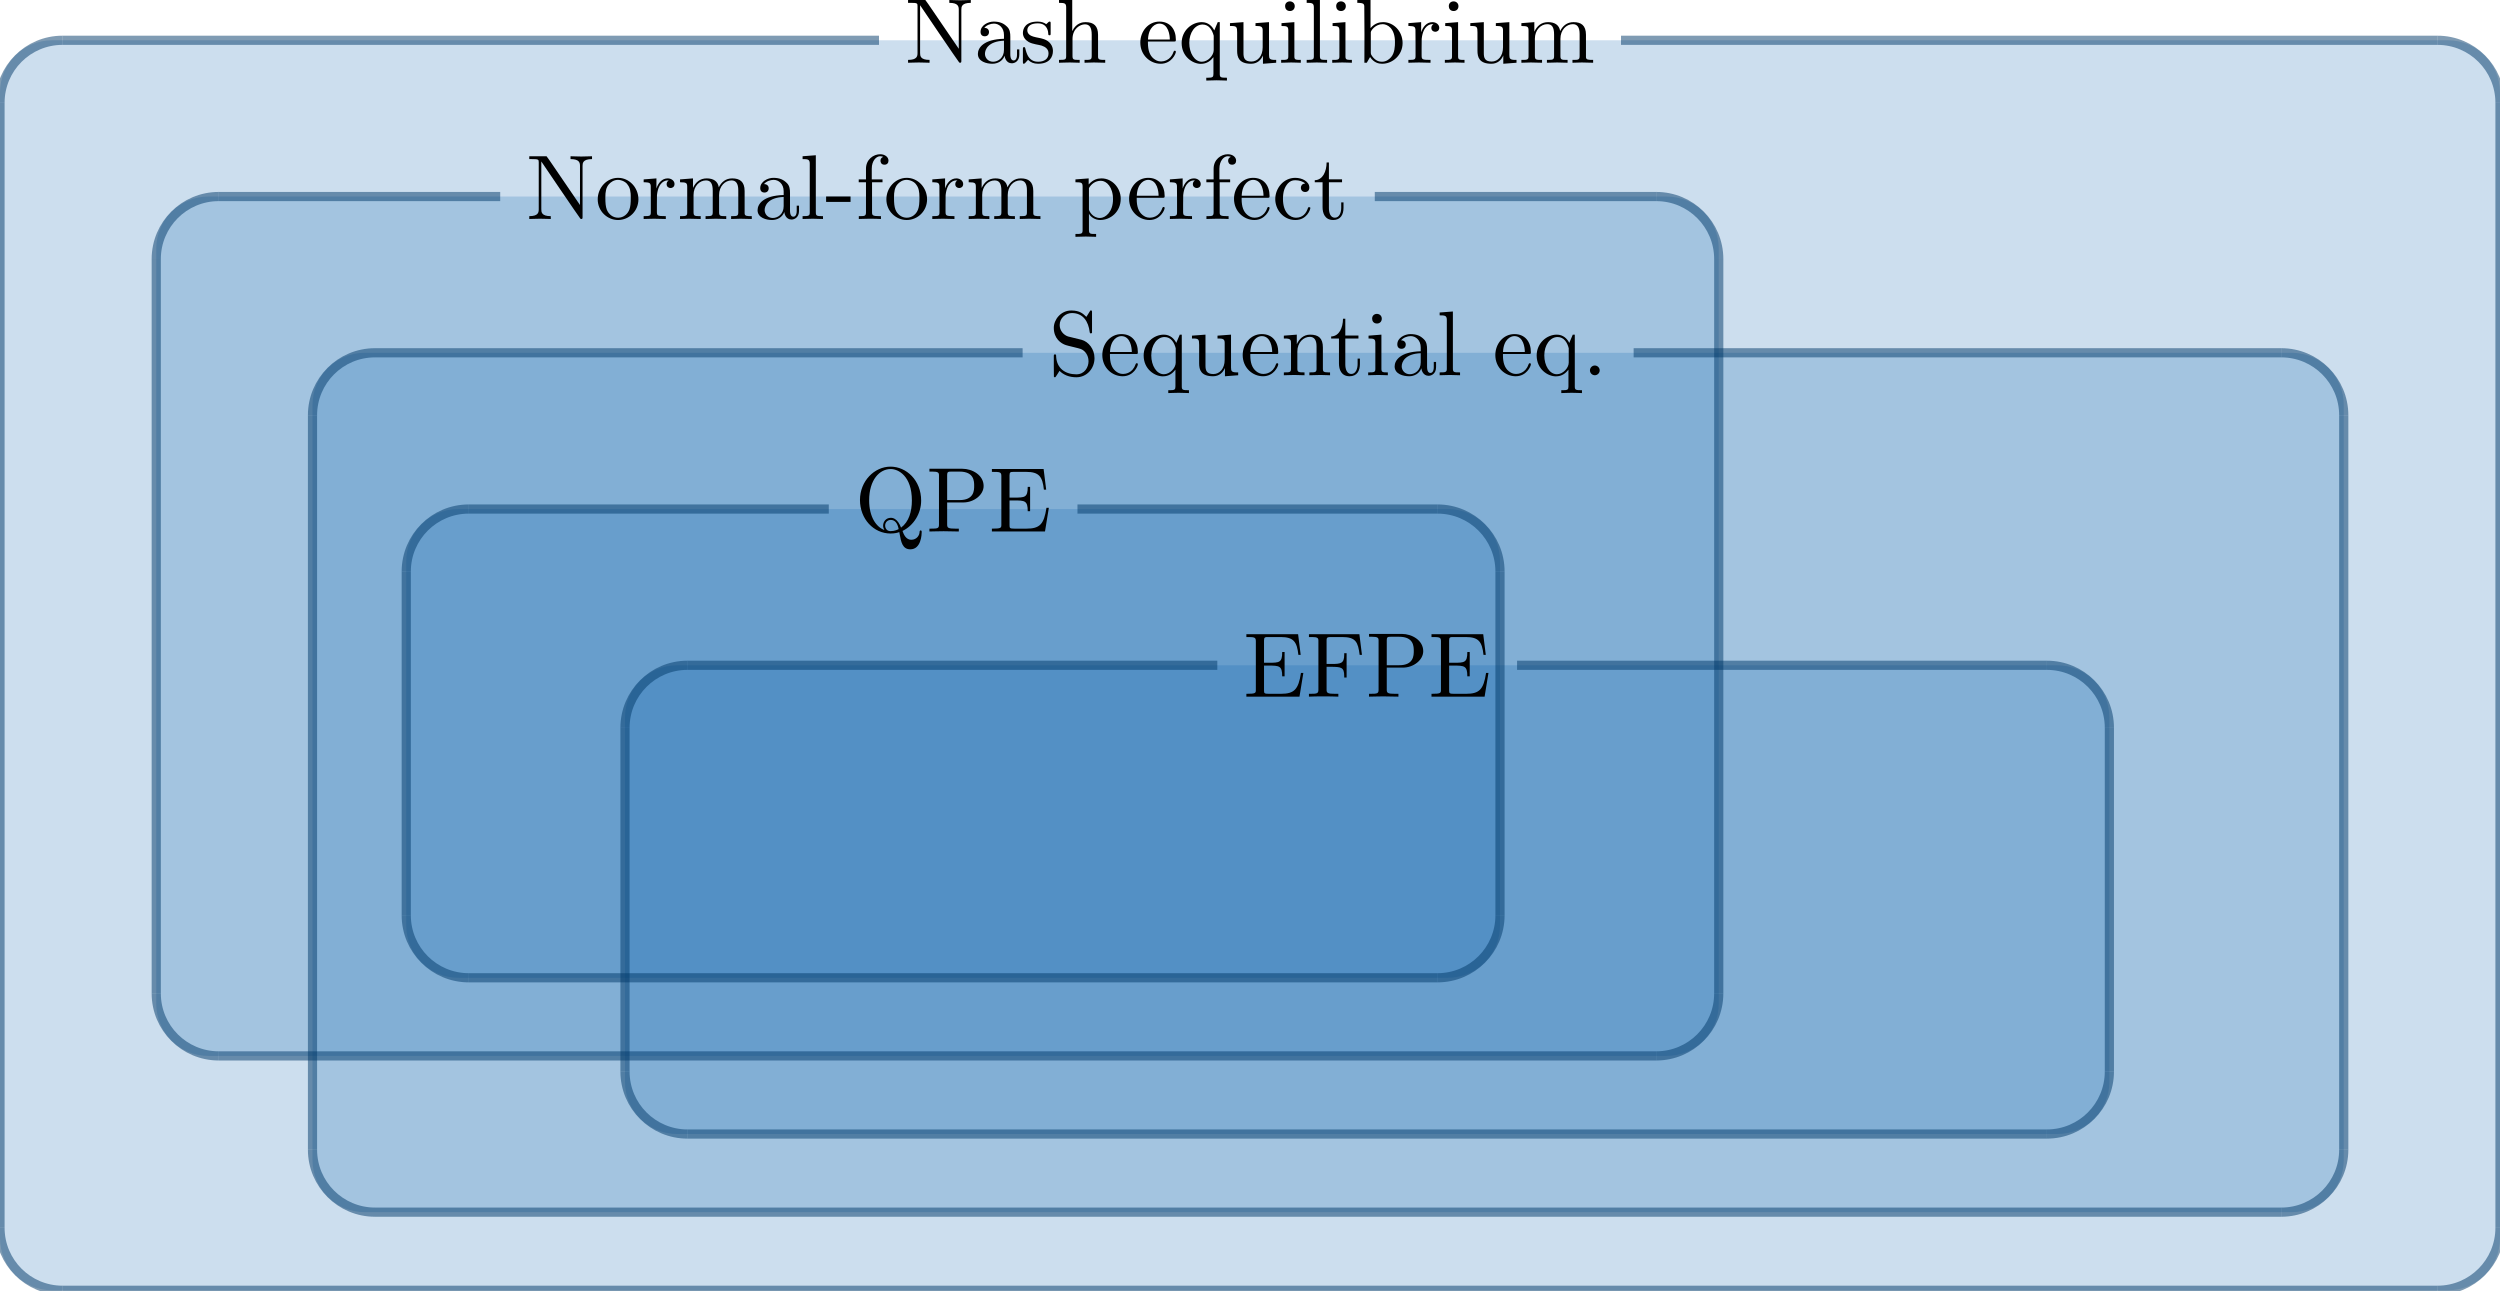
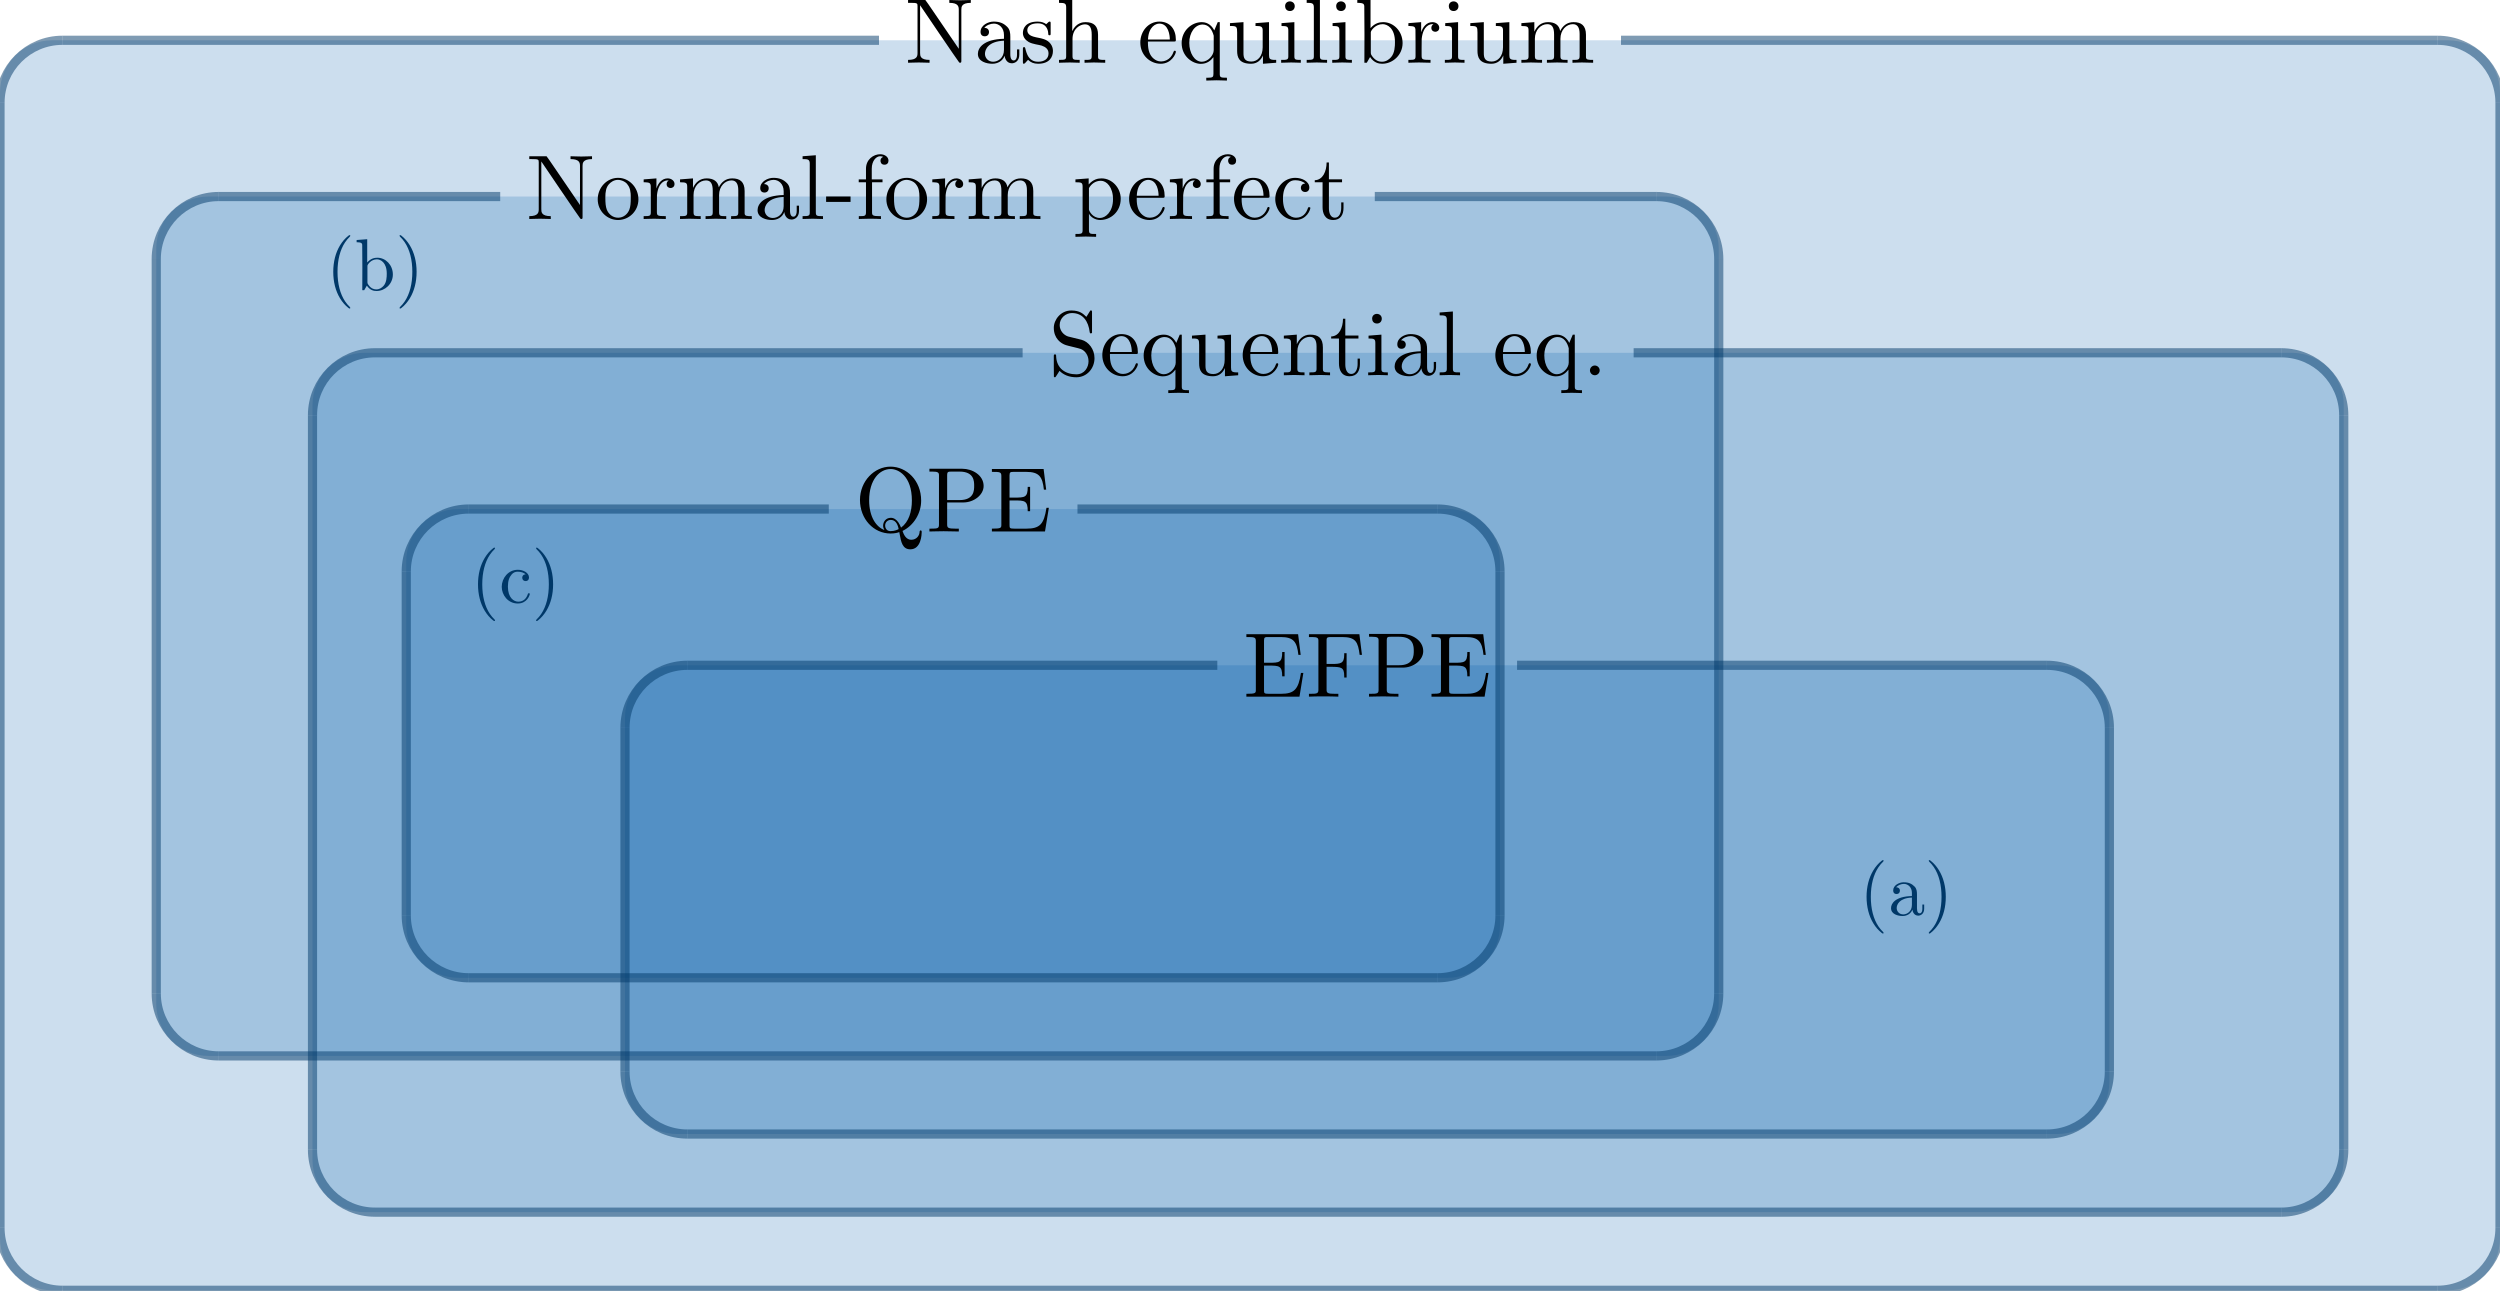
<svg xmlns="http://www.w3.org/2000/svg" xmlns:xlink="http://www.w3.org/1999/xlink" viewBox="0 0 272.126 140.448" width="272.126pt" height="140.448pt">
  <g>
    <path fill="#005dae33" fill-rule="nonzero" transform="translate(0 4.385)" d="M 0 0m 5.669 0c -3.128 0 -5.669 2.541 -5.669 5.669v 124.724c 0 3.128 2.541 5.669 5.669 5.669h 260.787c 3.128 0 5.669 -2.541 5.669 -5.669v -124.724c 0 -3.128 -2.541 -5.669 -5.669 -5.669h -260.787Z " />
    <path fill="#005dae33" fill-rule="nonzero" transform="translate(17.00787 21.39287)" d="M 0 0m 5.669 0c -3.128 0 -5.669 2.541 -5.669 5.669v 82.205c 0 3.128 2.541 5.669 5.669 5.669h 158.74c 3.128 0 5.669 -2.541 5.669 -5.669v -82.205c 0 -3.128 -2.541 -5.669 -5.669 -5.669h -158.74Z " />
    <path fill="#005dae33" fill-rule="nonzero" transform="translate(34.01575 38.40075)" d="M 0 0m 5.669 0c -3.128 0 -5.669 2.541 -5.669 5.669v 82.205c 0 3.128 2.541 5.669 5.669 5.669h 209.764c 3.128 0 5.669 -2.541 5.669 -5.669v -82.205c 0 -3.128 -2.541 -5.669 -5.669 -5.669h -209.764Z " />
    <path fill="#005dae33" fill-rule="nonzero" transform="translate(44.22047 55.40862)" d="M 0 0m 5.669 0c -3.128 0 -5.669 2.541 -5.669 5.669v 39.685c 0 3.128 2.541 5.669 5.669 5.669h 107.717c 3.128 0 5.669 -2.541 5.669 -5.669v -39.685c 0 -3.128 -2.541 -5.669 -5.669 -5.669h -107.717Z " />
    <path fill="#005dae33" fill-rule="nonzero" transform="translate(68.0315 72.4165)" d="M 0 0m 5.669 0c -3.128 0 -5.669 2.541 -5.669 5.669v 39.685c 0 3.128 2.541 5.669 5.669 5.669h 150.236c 3.128 0 5.669 -2.541 5.669 -5.669v -39.685c 0 -3.128 -2.541 -5.669 -5.669 -5.669h -150.236Z " />
    <path fill="none" transform="translate(95.67835)" d="M 0 0h 80.769v 8.77h -80.769v -8.77Z " />
    <g transform="translate(95.67835 -1.3e-8)">
      <g transform="matrix(1 0 0 -1 2.834646 6.83)">
        <use xlink:href="#gB759A3297F155E3910C2E209E5A83F16" x="0" y="0" fill="#000000" fill-rule="nonzero" />
        <use xlink:href="#gCD1D8EB585F23824A298C32E8985F564" x="7.5" y="0" fill="#000000" fill-rule="nonzero" />
        <use xlink:href="#gFE2D604C749BB2BCF6BD09661BCF142C" x="12.5" y="0" fill="#000000" fill-rule="nonzero" />
        <use xlink:href="#g19AFAD8CE60E1739F3017D993188746E" x="16.44" y="0" fill="#000000" fill-rule="nonzero" />
        <use xlink:href="#g65A62FAF93451AEFB60DAF62BD6FADC5" x="25.33" y="0" fill="#000000" fill-rule="nonzero" />
        <use xlink:href="#g637F2E5E927D273A60D514E6A37E2FD2" x="29.77" y="0" fill="#000000" fill-rule="nonzero" />
        <use xlink:href="#g3305394F4ADD41C034A0819122F8E384" x="35.05" y="0" fill="#000000" fill-rule="nonzero" />
        <use xlink:href="#gB45BB9B2FFC7E4DC409C6E5E30387F0C" x="40.61" y="0" fill="#000000" fill-rule="nonzero" />
        <use xlink:href="#g5590DA10716A54295687CA0CD45E6044" x="43.39" y="0" fill="#000000" fill-rule="nonzero" />
        <use xlink:href="#gB45BB9B2FFC7E4DC409C6E5E30387F0C" x="46.17" y="0" fill="#000000" fill-rule="nonzero" />
        <use xlink:href="#g5ED6318176E7953A74851F903B3DE038" x="48.95" y="0" fill="#000000" fill-rule="nonzero" />
        <use xlink:href="#gB8F02D21DB86A689F3C89F1257DB100E" x="54.51" y="0" fill="#000000" fill-rule="nonzero" />
        <use xlink:href="#gB45BB9B2FFC7E4DC409C6E5E30387F0C" x="58.43" y="0" fill="#000000" fill-rule="nonzero" />
        <use xlink:href="#g3305394F4ADD41C034A0819122F8E384" x="61.21" y="0" fill="#000000" fill-rule="nonzero" />
        <use xlink:href="#g3367462F37FABB321F5A4A56FF06672F" x="66.77" y="0" fill="#000000" fill-rule="nonzero" />
      </g>
    </g>
    <path fill="none" transform="translate(54.4476 17.00787)" d="M 0 0h 95.199v 8.77h -95.199v -8.77Z " />
    <g transform="translate(54.4476 17.00787)">
      <g transform="matrix(1 0 0 -1 2.834646 6.83)">
        <use xlink:href="#gB759A3297F155E3910C2E209E5A83F16" x="0" y="0" fill="#000000" fill-rule="nonzero" />
        <use xlink:href="#g9C8FE2AEC0759232A4FD45CFA94E3D79" x="7.5" y="0" fill="#000000" fill-rule="nonzero" />
        <use xlink:href="#gB8F02D21DB86A689F3C89F1257DB100E" x="12.5" y="0" fill="#000000" fill-rule="nonzero" />
        <use xlink:href="#g3367462F37FABB321F5A4A56FF06672F" x="16.42" y="0" fill="#000000" fill-rule="nonzero" />
        <use xlink:href="#gCD1D8EB585F23824A298C32E8985F564" x="24.75" y="0" fill="#000000" fill-rule="nonzero" />
        <use xlink:href="#g5590DA10716A54295687CA0CD45E6044" x="29.75" y="0" fill="#000000" fill-rule="nonzero" />
        <use xlink:href="#gC0AC5FEEFFB2377118D2F2F2BBF22C20" x="32.53" y="0" fill="#000000" fill-rule="nonzero" />
        <use xlink:href="#gA2E8F905CD58998013D1519842257765" x="35.86" y="0" fill="#000000" fill-rule="nonzero" />
        <use xlink:href="#g9C8FE2AEC0759232A4FD45CFA94E3D79" x="38.92" y="0" fill="#000000" fill-rule="nonzero" />
        <use xlink:href="#gB8F02D21DB86A689F3C89F1257DB100E" x="43.92" y="0" fill="#000000" fill-rule="nonzero" />
        <use xlink:href="#g3367462F37FABB321F5A4A56FF06672F" x="47.84" y="0" fill="#000000" fill-rule="nonzero" />
        <use xlink:href="#gF9116B90C1E2F7EA0CD12410090C4DFB" x="59.5" y="0" fill="#000000" fill-rule="nonzero" />
        <use xlink:href="#g65A62FAF93451AEFB60DAF62BD6FADC5" x="65.34" y="0" fill="#000000" fill-rule="nonzero" />
        <use xlink:href="#gB8F02D21DB86A689F3C89F1257DB100E" x="69.78" y="0" fill="#000000" fill-rule="nonzero" />
        <use xlink:href="#gA2E8F905CD58998013D1519842257765" x="73.7" y="0" fill="#000000" fill-rule="nonzero" />
        <use xlink:href="#g65A62FAF93451AEFB60DAF62BD6FADC5" x="76.76" y="0" fill="#000000" fill-rule="nonzero" />
        <use xlink:href="#gFC89F0689C5C16BBDD67B304895041E0" x="81.2" y="0" fill="#000000" fill-rule="nonzero" />
        <use xlink:href="#g63AD3F6A5321100542533E9DAD2E9605" x="85.64" y="0" fill="#000000" fill-rule="nonzero" />
      </g>
    </g>
    <path fill="none" transform="translate(111.3123 34.01575)" d="M 0 0h 66.509v 8.77h -66.509v -8.77Z " />
    <g transform="translate(111.3123 34.01575)">
      <g transform="matrix(1 0 0 -1 2.834646 6.83)">
        <use xlink:href="#g841D6C351FAE907EEA9D5DFBEEAB8EA8" x="0" y="0" fill="#000000" fill-rule="nonzero" />
        <use xlink:href="#g65A62FAF93451AEFB60DAF62BD6FADC5" x="5.56" y="0" fill="#000000" fill-rule="nonzero" />
        <use xlink:href="#g637F2E5E927D273A60D514E6A37E2FD2" x="10" y="0" fill="#000000" fill-rule="nonzero" />
        <use xlink:href="#g3305394F4ADD41C034A0819122F8E384" x="15.28" y="0" fill="#000000" fill-rule="nonzero" />
        <use xlink:href="#g65A62FAF93451AEFB60DAF62BD6FADC5" x="20.84" y="0" fill="#000000" fill-rule="nonzero" />
        <use xlink:href="#g868B8E022680D839993276B6F755B949" x="25.28" y="0" fill="#000000" fill-rule="nonzero" />
        <use xlink:href="#g63AD3F6A5321100542533E9DAD2E9605" x="30.56" y="0" fill="#000000" fill-rule="nonzero" />
        <use xlink:href="#gB45BB9B2FFC7E4DC409C6E5E30387F0C" x="34.45" y="0" fill="#000000" fill-rule="nonzero" />
        <use xlink:href="#gCD1D8EB585F23824A298C32E8985F564" x="37.23" y="0" fill="#000000" fill-rule="nonzero" />
        <use xlink:href="#g5590DA10716A54295687CA0CD45E6044" x="42.23" y="0" fill="#000000" fill-rule="nonzero" />
        <use xlink:href="#g65A62FAF93451AEFB60DAF62BD6FADC5" x="48.34" y="0" fill="#000000" fill-rule="nonzero" />
        <use xlink:href="#g637F2E5E927D273A60D514E6A37E2FD2" x="52.78" y="0" fill="#000000" fill-rule="nonzero" />
        <use xlink:href="#g3F0A3B9607DB0E768A663050C1031FF3" x="58.06" y="0" fill="#000000" fill-rule="nonzero" />
      </g>
    </g>
    <path fill="none" transform="translate(90.21339 51.02362)" d="M 0 0h 27.069v 8.77h -27.069v -8.77Z " />
    <g transform="translate(90.21339 51.02362)">
      <g transform="matrix(1 0 0 -1 2.834646 6.83)">
        <use xlink:href="#gD158D381164B7A0146B76C2116440B0" x="0" y="0" fill="#000000" fill-rule="nonzero" />
        <use xlink:href="#gBC7242B692EEE4352D8C93B0A1B0430A" x="7.78" y="0" fill="#000000" fill-rule="nonzero" />
        <use xlink:href="#g42619B2ED8E0D06CA6C5C140EBEB9E48" x="14.59" y="0" fill="#000000" fill-rule="nonzero" />
      </g>
    </g>
    <path fill="none" transform="translate(132.5043 69.0015)" d="M 0 0h 32.629v 6.83h -32.629v -6.83Z " />
    <g transform="translate(132.5043 69.0015)">
      <g transform="matrix(1 0 0 -1 2.834646 6.83)">
        <use xlink:href="#g42619B2ED8E0D06CA6C5C140EBEB9E48" x="0" y="0" fill="#000000" fill-rule="nonzero" />
        <use xlink:href="#g43E68930DBA8CA69F1CEBE689CA52A55" x="6.81" y="0" fill="#000000" fill-rule="nonzero" />
        <use xlink:href="#gBC7242B692EEE4352D8C93B0A1B0430A" x="13.34" y="0" fill="#000000" fill-rule="nonzero" />
        <use xlink:href="#g42619B2ED8E0D06CA6C5C140EBEB9E48" x="20.15" y="0" fill="#000000" fill-rule="nonzero" />
      </g>
    </g>
    <path fill="none" stroke="#00386880" stroke-width="1" stroke-linecap="butt" stroke-linejoin="miter" stroke-miterlimit="4" transform="translate(176.4476 4.385)" d="M 0 0h 88.875" />
    <path fill="none" stroke="#00386880" stroke-width="1" stroke-linecap="butt" stroke-linejoin="miter" stroke-miterlimit="4" transform="translate(265.3228 4.385)" d="M 0 0m 6.803 6.803c 0 -3.757 -3.046 -6.803 -6.803 -6.803" />
    <path fill="none" stroke="#00386880" stroke-width="1" stroke-linecap="butt" stroke-linejoin="miter" stroke-miterlimit="4" transform="translate(272.126 11.18815)" d="M 0 0v 122.457" />
    <path fill="none" stroke="#00386880" stroke-width="1" stroke-linecap="butt" stroke-linejoin="miter" stroke-miterlimit="4" transform="translate(265.3228 133.6448)" d="M 0 0m 0 6.803c 3.757 0 6.803 -3.046 6.803 -6.803" />
    <path fill="none" stroke="#00386880" stroke-width="1" stroke-linecap="butt" stroke-linejoin="miter" stroke-miterlimit="4" transform="translate(6.80315 140.448)" d="M 0 0m 258.52 0h -258.52" />
    <path fill="none" stroke="#00386880" stroke-width="1" stroke-linecap="butt" stroke-linejoin="miter" stroke-miterlimit="4" transform="translate(0 133.6448)" d="M 0 0c 0 3.757 3.046 6.803 6.803 6.803" />
    <path fill="none" stroke="#00386880" stroke-width="1" stroke-linecap="butt" stroke-linejoin="miter" stroke-miterlimit="4" transform="translate(0 11.18815)" d="M 0 0m 0 122.457v -122.457" />
    <path fill="none" stroke="#00386880" stroke-width="1" stroke-linecap="butt" stroke-linejoin="miter" stroke-miterlimit="4" transform="translate(0 4.385)" d="M 0 0m 6.803 0c -3.757 0 -6.803 3.046 -6.803 6.803" />
    <path fill="none" stroke="#00386880" stroke-width="1" stroke-linecap="butt" stroke-linejoin="miter" stroke-miterlimit="4" transform="translate(6.80315 4.385)" d="M 0 0h 88.875" />
    <path fill="none" stroke="#00386880" stroke-width="1" stroke-linecap="butt" stroke-linejoin="miter" stroke-miterlimit="4" transform="translate(149.6469 21.39287)" d="M 0 0h 30.637" />
    <path fill="none" stroke="#00386880" stroke-width="1" stroke-linecap="butt" stroke-linejoin="miter" stroke-miterlimit="4" transform="translate(180.2835 21.39287)" d="M 0 0m 6.803 6.803c 0 -3.757 -3.046 -6.803 -6.803 -6.803" />
    <path fill="none" stroke="#00386880" stroke-width="1" stroke-linecap="butt" stroke-linejoin="miter" stroke-miterlimit="4" transform="translate(187.0866 28.19602)" d="M 0 0v 79.937" />
    <path fill="none" stroke="#00386880" stroke-width="1" stroke-linecap="butt" stroke-linejoin="miter" stroke-miterlimit="4" transform="translate(180.2835 108.133)" d="M 0 0m 0 6.803c 3.757 0 6.803 -3.046 6.803 -6.803" />
    <path fill="none" stroke="#00386880" stroke-width="1" stroke-linecap="butt" stroke-linejoin="miter" stroke-miterlimit="4" transform="translate(23.81102 114.9362)" d="M 0 0m 156.472 0h -156.472" />
    <path fill="none" stroke="#00386880" stroke-width="1" stroke-linecap="butt" stroke-linejoin="miter" stroke-miterlimit="4" transform="translate(17.00787 108.133)" d="M 0 0c 0 3.757 3.046 6.803 6.803 6.803" />
    <path fill="none" stroke="#00386880" stroke-width="1" stroke-linecap="butt" stroke-linejoin="miter" stroke-miterlimit="4" transform="translate(17.00787 28.19602)" d="M 0 0m 0 79.937v -79.937" />
    <path fill="none" stroke="#00386880" stroke-width="1" stroke-linecap="butt" stroke-linejoin="miter" stroke-miterlimit="4" transform="translate(17.00787 21.39287)" d="M 0 0m 6.803 0c -3.757 0 -6.803 3.046 -6.803 6.803" />
    <path fill="none" stroke="#00386880" stroke-width="1" stroke-linecap="butt" stroke-linejoin="miter" stroke-miterlimit="4" transform="translate(23.81102 21.39287)" d="M 0 0h 30.637" />
    <path fill="none" stroke="#00386880" stroke-width="1" stroke-linecap="butt" stroke-linejoin="miter" stroke-miterlimit="4" transform="translate(177.8216 38.40075)" d="M 0 0h 70.493" />
    <path fill="none" stroke="#00386880" stroke-width="1" stroke-linecap="butt" stroke-linejoin="miter" stroke-miterlimit="4" transform="translate(248.315 38.40075)" d="M 0 0m 6.803 6.803c 0 -3.757 -3.046 -6.803 -6.803 -6.803" />
    <path fill="none" stroke="#00386880" stroke-width="1" stroke-linecap="butt" stroke-linejoin="miter" stroke-miterlimit="4" transform="translate(255.1181 45.2039)" d="M 0 0v 79.937" />
    <path fill="none" stroke="#00386880" stroke-width="1" stroke-linecap="butt" stroke-linejoin="miter" stroke-miterlimit="4" transform="translate(248.315 125.1409)" d="M 0 0m 0 6.803c 3.757 0 6.803 -3.046 6.803 -6.803" />
    <path fill="none" stroke="#00386880" stroke-width="1" stroke-linecap="butt" stroke-linejoin="miter" stroke-miterlimit="4" transform="translate(40.8189 131.9441)" d="M 0 0m 207.496 0h -207.496" />
    <path fill="none" stroke="#00386880" stroke-width="1" stroke-linecap="butt" stroke-linejoin="miter" stroke-miterlimit="4" transform="translate(34.01575 125.1409)" d="M 0 0c 0 3.757 3.046 6.803 6.803 6.803" />
    <path fill="none" stroke="#00386880" stroke-width="1" stroke-linecap="butt" stroke-linejoin="miter" stroke-miterlimit="4" transform="translate(34.01575 45.2039)" d="M 0 0m 0 79.937v -79.937" />
    <path fill="none" stroke="#00386880" stroke-width="1" stroke-linecap="butt" stroke-linejoin="miter" stroke-miterlimit="4" transform="translate(34.01575 38.40075)" d="M 0 0m 6.803 0c -3.757 0 -6.803 3.046 -6.803 6.803" />
    <path fill="none" stroke="#00386880" stroke-width="1" stroke-linecap="butt" stroke-linejoin="miter" stroke-miterlimit="4" transform="translate(40.8189 38.40075)" d="M 0 0h 70.493" />
    <path fill="none" stroke="#00386880" stroke-width="1" stroke-linecap="butt" stroke-linejoin="miter" stroke-miterlimit="4" transform="translate(117.2827 55.40862)" d="M 0 0h 39.19" />
    <path fill="none" stroke="#00386880" stroke-width="1" stroke-linecap="butt" stroke-linejoin="miter" stroke-miterlimit="4" transform="translate(156.4724 55.40862)" d="M 0 0m 6.803 6.803c 0 -3.757 -3.046 -6.803 -6.803 -6.803" />
    <path fill="none" stroke="#00386880" stroke-width="1" stroke-linecap="butt" stroke-linejoin="miter" stroke-miterlimit="4" transform="translate(163.2756 62.21177)" d="M 0 0v 37.417" />
    <path fill="none" stroke="#00386880" stroke-width="1" stroke-linecap="butt" stroke-linejoin="miter" stroke-miterlimit="4" transform="translate(156.4724 99.62909)" d="M 0 0m 0 6.803c 3.757 0 6.803 -3.046 6.803 -6.803" />
    <path fill="none" stroke="#00386880" stroke-width="1" stroke-linecap="butt" stroke-linejoin="miter" stroke-miterlimit="4" transform="translate(51.02362 106.4322)" d="M 0 0m 105.449 0h -105.449" />
    <path fill="none" stroke="#00386880" stroke-width="1" stroke-linecap="butt" stroke-linejoin="miter" stroke-miterlimit="4" transform="translate(44.22047 99.62909)" d="M 0 0c 0 3.757 3.046 6.803 6.803 6.803" />
    <path fill="none" stroke="#00386880" stroke-width="1" stroke-linecap="butt" stroke-linejoin="miter" stroke-miterlimit="4" transform="translate(44.22047 62.21177)" d="M 0 0m 0 37.417v -37.417" />
    <path fill="none" stroke="#00386880" stroke-width="1" stroke-linecap="butt" stroke-linejoin="miter" stroke-miterlimit="4" transform="translate(44.22047 55.40862)" d="M 0 0m 6.803 0c -3.757 0 -6.803 3.046 -6.803 6.803" />
    <path fill="none" stroke="#00386880" stroke-width="1" stroke-linecap="butt" stroke-linejoin="miter" stroke-miterlimit="4" transform="translate(51.02362 55.40862)" d="M 0 0h 39.19" />
    <path fill="none" stroke="#00386880" stroke-width="1" stroke-linecap="butt" stroke-linejoin="miter" stroke-miterlimit="4" transform="translate(165.1335 72.4165)" d="M 0 0h 57.67" />
    <path fill="none" stroke="#00386880" stroke-width="1" stroke-linecap="butt" stroke-linejoin="miter" stroke-miterlimit="4" transform="translate(222.8031 72.4165)" d="M 0 0m 6.803 6.803c 0 -3.757 -3.046 -6.803 -6.803 -6.803" />
    <path fill="none" stroke="#00386880" stroke-width="1" stroke-linecap="butt" stroke-linejoin="miter" stroke-miterlimit="4" transform="translate(229.6063 79.21965)" d="M 0 0v 37.417" />
    <path fill="none" stroke="#00386880" stroke-width="1" stroke-linecap="butt" stroke-linejoin="miter" stroke-miterlimit="4" transform="translate(222.8031 116.637)" d="M 0 0m 0 6.803c 3.757 0 6.803 -3.046 6.803 -6.803" />
    <path fill="none" stroke="#00386880" stroke-width="1" stroke-linecap="butt" stroke-linejoin="miter" stroke-miterlimit="4" transform="translate(74.83465 123.4401)" d="M 0 0m 147.969 0h -147.969" />
    <path fill="none" stroke="#00386880" stroke-width="1" stroke-linecap="butt" stroke-linejoin="miter" stroke-miterlimit="4" transform="translate(68.0315 116.637)" d="M 0 0c 0 3.757 3.046 6.803 6.803 6.803" />
    <path fill="none" stroke="#00386880" stroke-width="1" stroke-linecap="butt" stroke-linejoin="miter" stroke-miterlimit="4" transform="translate(68.0315 79.21965)" d="M 0 0m 0 37.417v -37.417" />
    <path fill="none" stroke="#00386880" stroke-width="1" stroke-linecap="butt" stroke-linejoin="miter" stroke-miterlimit="4" transform="translate(68.0315 72.4165)" d="M 0 0m 6.803 0c -3.757 0 -6.803 3.046 -6.803 6.803" />
    <path fill="none" stroke="#00386880" stroke-width="1" stroke-linecap="butt" stroke-linejoin="miter" stroke-miterlimit="4" transform="translate(74.83465 72.4165)" d="M 0 0h 57.67" />
+     <path fill="none" transform="translate(202.3841 94.15631)" d="M 0 0h 10.224v 7.544h -10.224v -7.544Z " />
+     <g transform="translate(202.3841 94.15631)">
+       <g transform="matrix(1 0 0 -1 0 5.464)">
+         <use xlink:href="#gFE17DCC2031812CDEFC89A4D1C95AFA9" x="0" y="0" fill="#003868" fill-rule="nonzero" />
+         <use xlink:href="#gA5BDECFA8F0C9F56BE14777971D07610" x="3.112" y="0" fill="#003868" fill-rule="nonzero" />
+         <use xlink:href="#g2E87A21B46643E188867110386021558" x="7.112" y="0" fill="#003868" fill-rule="nonzero" />
+       </g>
+     </g>
+     <path fill="none" transform="translate(35.4829 26.12481)" d="M 0 0h 10.672v 7.544h -10.672v -7.544Z " />
+     <g transform="translate(35.4829 26.12481)">
+       <g transform="matrix(1 0 0 -1 0 5.464)">
+         <use xlink:href="#gFE17DCC2031812CDEFC89A4D1C95AFA9" x="0" y="0" fill="#003868" fill-rule="nonzero" />
+         <use xlink:href="#g286BB7B306AB459608BA63F4F791FCF1" x="3.112" y="0" fill="#003868" fill-rule="nonzero" />
+         <use xlink:href="#g2E87A21B46643E188867110386021558" x="7.56" y="0" fill="#003868" fill-rule="nonzero" />
+       </g>
+     </g>
+     <path fill="none" transform="translate(51.23798 60.14056)" d="M 0 0h 9.776v 7.544h -9.776v -7.544Z " />
+     <g transform="translate(51.23798 60.14056)">
+       <g transform="matrix(1 0 0 -1 0 5.464)">
+         <use xlink:href="#gFE17DCC2031812CDEFC89A4D1C95AFA9" x="0" y="0" fill="#003868" fill-rule="nonzero" />
+         <use xlink:href="#g43F906FE482985D34F61D85792924161" x="3.112" y="0" fill="#003868" fill-rule="nonzero" />
+         <use xlink:href="#g2E87A21B46643E188867110386021558" x="6.664" y="0" fill="#003868" fill-rule="nonzero" />
+       </g>
+     </g>
  </g>
  <defs>
    <symbol id="gB759A3297F155E3910C2E209E5A83F16" overflow="visible">
      <path d="M 0 0m 6.13 5.76v -5.58c 0 -0.14 -0.04 -0.18 -0.13 -0.18c -0.07 0 -0.078 0.012 -0.11 0.04c -0.09 0.08 -4.25 6.21 -4.25 6.22v -5.19c 0 -0.31 0.01 -0.76 1.03 -0.76v -0.31c -0.26 0 -0.74 0.03 -1.17 0.03c -0.43 0 -0.91 -0.03 -1.17 -0.03v 0.31c 0.97 0 1.03 0.4 1.03 0.75v 5.1c 0 0.32 -0.02 0.36 -0.77 0.36h -0.26v 0.31h 1.88c 0.07 -0.07 0.15 -0.19 1.84 -2.67l 1.8 -2.64v 4.25c 0 0.35 -0.06 0.75 -1.03 0.75v 0.31c 0.26 0 0.74 -0.03 1.17 -0.03c 0.43 0 0.91 0.03 1.17 0.03v -0.31c -1.02 0 -1.03 -0.45 -1.03 -0.76Z " />
    </symbol>
    <symbol id="gCD1D8EB585F23824A298C32E8985F564" overflow="visible">
      <path d="M 0 0m 3.96 2.82c 0 0.41 -0.04 0.79 -0.33 1.08c -0.37 0.37 -0.77 0.58 -1.49 0.58c -0.58 0 -1.42 -0.39 -1.42 -1.12c 0 -0.31 0.18 -0.48 0.46 -0.48c 0.28 0 0.46 0.18 0.46 0.47c 0 0.24 -0.17 0.45 -0.51 0.45c 0.24 0.3 0.69 0.46 1.05 0.46c 0.54 0 1.09 -0.43 1.09 -1.24v -0.41c -2.22 -0.06 -2.84 -0.98 -2.84 -1.65c 0 -0.84 0.96 -1.07 1.58 -1.07c 0.56 0 1.11 0.29 1.33 0.87c 0.01 -0.19 0.17 -0.82 0.79 -0.82c 0.3 0 0.81 0.22 0.81 0.94v 0.57h -0.25v -0.57c 0 -0.52 -0.23 -0.63 -0.35 -0.63c -0.2 0 -0.38 0.13 -0.38 0.69Z m -0.69 -1.42c 0 -0.88 -0.65 -1.29 -1.18 -1.29c -0.55 0 -0.89 0.421 -0.89 0.86c 0 0.48 0.36 1.36 2.07 1.43Z " />
    </symbol>
    <symbol id="gFE2D604C749BB2BCF6BD09661BCF142C" overflow="visible">
      <path d="M 0 0m 3.35 4.32v -1.15c 0 -0.14 -0.02 -0.18 -0.12 -0.18c -0.12 0 -0.14 0.06 -0.14 0.17c 0 0.15 -0.05 1.13 -1.14 1.13c -0.82 0 -1.14 -0.36 -1.14 -0.75c 0 -0.41 0.34 -0.6 0.64 -0.69c 0.47 -0.141 0.71 -0.13 1.16 -0.28c 0.636 -0.212 0.99 -0.72 0.99 -1.28c 0 -0.67 -0.38 -1.4 -1.62 -1.4c -0.48 0 -0.82 0.16 -1.09 0.43c -0.312 -0.36 -0.374 -0.431 -0.473 -0.431c -0.056 0 -0.087 0.034 -0.087 0.211v 1.39c 0 0.18 0.03 0.21 0.13 0.21c 0.08 0 0.106 -0.021 0.13 -0.13c 0.08 -0.36 0.194 -0.678 0.328 -0.89c 0.322 -0.51 0.788 -0.57 1.072 -0.57c 0.67 0 1.13 0.31 1.13 0.91c 0 0.46 -0.33 0.71 -0.76 0.85c -0.271 0.088 -0.98 0.15 -1.4 0.39c -0.33 0.19 -0.63 0.52 -0.63 0.98c 0 0.53 0.33 1.24 1.61 1.24c 0.43 0 0.7 -0.12 0.93 -0.28c 0.26 0.25 0.297 0.28 0.37 0.28c 0.06 0 0.11 -0.01 0.11 -0.16Z " />
    </symbol>
    <symbol id="g19AFAD8CE60E1739F3017D993188746E" overflow="visible">
      <path d="M 0 0m 3.211 4.42c 0.919 0 1.359 -0.441 1.359 -1.38v -2.39c 0 -0.328 0.2 -0.34 0.78 -0.34v -0.31c -0.24 0 -0.81 0.03 -1.24 0.03c -0.18 0 -0.88 -0.03 -1.01 -0.03v 0.31c 0.02 0 0.04 -7.629e-6 0.059 -7.629e-6c 0.571 0 0.721 0.007 0.721 0.42v 2.32c 0 0.8 -0.24 1.13 -0.74 1.13c -0.528 0 -1.35 -0.47 -1.35 -1.6v -1.81c 0 -0.44 0.07 -0.46 0.78 -0.46v -0.31c -0.13 0 -0.89 0.03 -1.07 0.03c -0.44 0 -0.95 -0.03 -1.18 -0.03v 0.31c 0.74 0 0.78 0.04 0.78 0.47v 5.22c 0 0.45 -0.11 0.52 -0.78 0.52v 0.31l 1.44 0.11v -3.48h 0.01c 0.44 0.92 1.19 0.96 1.441 0.96Z " />
    </symbol>
    <symbol id="g65A62FAF93451AEFB60DAF62BD6FADC5" overflow="visible">
      <path d="M 0 0m 3.88 1.15c -0.32 -0.92 -1.1 -1.01 -1.34 -1.01c -0.35 0 -0.59 0.13 -0.81 0.31c -0.42 0.35 -0.62 0.9 -0.62 1.71v 0.15h 2.86c 0.16 0 0.18 0.03 0.18 0.2c 0 1.15 -0.65 1.97 -1.79 1.97c -1.22 0 -2.08 -1.07 -2.08 -2.28c 0 -1.38 1.07 -2.31 2.22 -2.31c 1.18 0 1.65 1.09 1.65 1.3c 0 0.06 -0.03 0.12 -0.12 0.12c -0.07 0 -0.11 -0.04 -0.15 -0.16Z m -1.53 3.11c 1.01 0 1.14 -1.3 1.14 -1.7v -0.03h -2.37v 0.07c 0.08 1.32 0.83 1.66 1.23 1.66Z " />
    </symbol>
    <symbol id="g637F2E5E927D273A60D514E6A37E2FD2" overflow="visible">
      <path d="M 0 0m 4.49 -1.2v 5.62h -0.22c 0 0 -0.37 -0.89 -0.38 -0.9c -0.22 0.44 -0.65 0.9 -1.36 0.9c -1.09 0 -2.19 -0.92 -2.19 -2.27c 0 -1.49 1.21 -2.27 2.08 -2.27c 0.7 0 1.09 0.36 1.38 0.73v -1.83c 0 -0.34 -0.09 -0.41 -0.6 -0.41h -0.18v -0.31c 0.26 0 0.72 0.03 1.13 0.03c 0.41 0 0.86 -0.03 1.12 -0.03v 0.31c -0.7 0 -0.78 0.03 -0.78 0.43Z m -0.66 2.57c 0 -0.57 -0.623 -1.26 -1.29 -1.26c -0.798 0 -1.37 0.94 -1.37 2.05c 0 1.124 0.625 2 1.45 2c 0.71 0 1.06 -0.63 1.21 -1.22Z " />
    </symbol>
    <symbol id="g3305394F4ADD41C034A0819122F8E384" overflow="visible">
      <path d="M 0 0m 5.35 0l -1.44 -0.11v 0.9c -0.21 -0.48 -0.61 -0.9 -1.29 -0.9c -1.33 0 -1.52 0.717 -1.52 1.41v 2.01c 0 0.59 -0.06 0.69 -0.65 0.69h -0.13v 0.31l 1.47 0.11v -3.36c 0 -0.5 0.09 -0.93 0.86 -0.93c 0.674 0 1.23 0.578 1.23 1.55v 1.86c 0 0.38 -0.19 0.46 -0.65 0.46h -0.13v 0.31l 1.47 0.11v -3.58c 0 -0.41 0.08 -0.53 0.68 -0.53h 0.1Z " />
    </symbol>
    <symbol id="gB45BB9B2FFC7E4DC409C6E5E30387F0C" overflow="visible">
      <path d="M 0 0m 0.33 0v 0.31c 0.61 0 0.78 0.003 0.78 0.37v 2.81c 0 0.445 -0.11 0.51 -0.74 0.51v 0.31l 1.4 0.11v -3.74c 0 -0.36 0.15 -0.37 0.7 -0.37v -0.31c -0.23 0 -0.66 0.03 -1.05 0.03c -0.35 0 -0.85 -0.03 -1.09 -0.03Z m 0.96 5.63c 0.31 0 0.52 0.22 0.52 0.53c 0 0.34 -0.27 0.52 -0.53 0.52c -0.26 0 -0.52 -0.17 -0.52 -0.52c 0 -0.25 0.15 -0.53 0.53 -0.53Z " />
    </symbol>
    <symbol id="g5590DA10716A54295687CA0CD45E6044" overflow="visible">
      <path d="M 0 0m 1.77 0.77c 0 -0.44 0.07 -0.46 0.78 -0.46v -0.31c -0.25 0 -0.72 0.03 -1.12 0.03c -0.4 0 -0.85 -0.03 -1.1 -0.03v 0.31c 0.67 0 0.78 0.03 0.78 0.4v 5.32c 0 0.47 -0.22 0.49 -0.78 0.49v 0.31l 1.44 0.11Z " />
    </symbol>
    <symbol id="g5ED6318176E7953A74851F903B3DE038" overflow="visible">
      <path d="M 0 0m 1.72 3.77v 3.17h -0.01c -0.07 0 -1.36 -0.11 -1.43 -0.11v -0.31h 0.13c 0.46 -0.02 0.59 -0.08 0.63 -0.32c 0.01 -0.04 0.01 -0.2 0.02 -3.1l -0.01 -3.1h 0.26l 0.36 0.62c 0.44 -0.64 0.954 -0.73 1.32 -0.73c 1.14 0 2.22 0.95 2.22 2.25c 0 1.3 -0.99 2.28 -2.11 2.28c -0.376 0 -0.9 -0.09 -1.38 -0.65Z m 1.24 -3.66c -0.242 0 -0.67 0.06 -1.05 0.585c -0.077 0.107 -0.16 0.215 -0.16 0.385v 2.24c 0 0.175 0.492 0.88 1.29 0.88c 0.479 0 1.34 -0.4 1.34 -1.95c 0 -0.44 -0.02 -1.19 -0.43 -1.65c -0.23 -0.26 -0.55 -0.49 -0.99 -0.49Z " />
    </symbol>
    <symbol id="gB8F02D21DB86A689F3C89F1257DB100E" overflow="visible">
      <path d="M 0 0m 1.06 0.74c 0 -0.41 -0.1 -0.43 -0.78 -0.43v -0.31c 0.26 0 0.71 0.03 1.15 0.03c 0.44 0 1.06 -0.03 1.26 -0.03v 0.31c -0.97 0 -0.97 0.05 -0.97 0.56v 0.71c 0 0.84 0 0.94 0.01 1.02c 0.15 1.46 0.92 1.6 1.15 1.6c 0.05 0 0.08 0 0.13 -0.01c -0.14 -0.08 -0.23 -0.2 -0.23 -0.4c 0 -0.27 0.21 -0.42 0.43 -0.42c 0.16 0 0.43 0.1 0.43 0.44c 0 0.34 -0.33 0.61 -0.74 0.61c -0.64 0 -1.04 -0.52 -1.23 -1.1v 1.1l -1.39 -0.11v -0.31h 0.13c 0.49 -0.03 0.6 -0.06 0.64 -0.39c 0.01 -0.05 0.01 -0.53 0.01 -1.55Z " />
    </symbol>
    <symbol id="g3367462F37FABB321F5A4A56FF06672F" overflow="visible">
      <path d="M 0 0m 3.88 3.07v -2.33c 0 -0.38 -0.11 -0.43 -0.62 -0.43h -0.16v -0.31c 0.13 0 0.9 0.03 1.12 0.03c 0.29 0 0.89 -0.03 1.13 -0.03v 0.31h -0.17c -0.5 0 -0.61 0.05 -0.61 0.42v 1.88c 0 0.97 0.66 1.59 1.35 1.59c 0.48 0 0.74 -0.33 0.74 -1.07v -2.38c 0 -0.4 -0.11 -0.44 -0.62 -0.44h -0.16v -0.31c 0.13 0 0.83 0.03 1.01 0.03c 0.44 0 1.01 -0.03 1.24 -0.03v 0.31c -0.51 0 -0.78 0 -0.78 0.31v 2.42c 0 1.03 -0.53 1.38 -1.35 1.38c -0.7 0 -1.17 -0.39 -1.46 -0.97c -0.1 0.65 -0.58 0.97 -1.31 0.97c -0.75 0 -1.21 -0.42 -1.5 -1.04v 1.04l -1.41 -0.11v -0.31c 0.72 0 0.78 -0.09 0.78 -0.54v -2.77c 0 -0.35 -0.16 -0.38 -0.62 -0.38h -0.16v -0.31c 0.24 0 0.83 0.03 1.02 0.03c 0.43 0 0.99 -0.03 1.23 -0.03v 0.31c -0.66 0 -0.78 0 -0.78 0.45v 1.86c 0 0.95 0.65 1.58 1.35 1.58c 0.5 0 0.74 -0.32 0.74 -1.13Z " />
    </symbol>
    <symbol id="g9C8FE2AEC0759232A4FD45CFA94E3D79" overflow="visible">
      <path d="M 0 0m 2.5 0.14c -0.6 0 -1.06 0.41 -1.24 0.9c -0.11 0.31 -0.15 0.66 -0.15 1.3c 0 0.64 0.08 1.06 0.35 1.4c 0.212 0.267 0.59 0.52 1.01 0.52c 0.42 0 0.88 -0.23 1.06 -0.52c 0.27 -0.34 0.35 -0.76 0.35 -1.4c 0 -0.64 -0.04 -0.99 -0.15 -1.3c -0.18 -0.49 -0.63 -0.9 -1.23 -0.9Z m 2.21 2c 0 1.28 -1 2.34 -2.21 2.34c -1.25 0 -2.22 -1.09 -2.22 -2.34c 0 -1.29 1.04 -2.25 2.21 -2.25c 1.21 0 2.22 0.98 2.22 2.25Z " />
    </symbol>
    <symbol id="gC0AC5FEEFFB2377118D2F2F2BBF22C20" overflow="visible">
      <path d="M 0 0m 0.11 1.86h 2.66v 0.59h -2.66Z " />
    </symbol>
    <symbol id="gA2E8F905CD58998013D1519842257765" overflow="visible">
      <path d="M 0 0m 1.78 0.71v 3.29h 1.14v 0.31h -1.17v 1.17c 0 0.87 0.5 1.35 0.9 1.35c 0.22 0 0.35 -0.07 0.35 -0.07c -0.04 -0.01 -0.3 -0.11 -0.3 -0.42c 0 -0.1 0.04 -0.43 0.43 -0.43c 0.28 0 0.44 0.18 0.44 0.44c 0 0.4 -0.4 0.7 -0.9 0.7c -0.74 0 -1.55 -0.57 -1.55 -1.58v -1.16h -0.79v -0.31h 0.79v -3.27c 0 -0.39 -0.13 -0.42 -0.63 -0.42h -0.15v -0.31c 0.24 0 0.71 0.03 1.15 0.03c 0.44 0 0.96 -0.01 1.26 -0.03v 0.31h -0.14c -0.72 0 -0.83 0.07 -0.83 0.4Z " />
    </symbol>
    <symbol id="gF9116B90C1E2F7EA0CD12410090C4DFB" overflow="visible">
      <path d="M 0 0m 0.28 4c 0.7 0 0.78 -0.05 0.78 -0.52v -4.7c 0 -0.4 -0.13 -0.41 -0.78 -0.41v -0.31c 0.23 0 0.98 0.03 1.12 0.03c 0.18 0 0.95 -0.03 1.13 -0.03v 0.31c -0.67 0 -0.78 0 -0.78 0.46v 1.76c 0.15 -0.36 0.67 -0.7 1.22 -0.7c 1.146 0 2.24 0.899 2.24 2.32c 0 1.17 -0.938 2.21 -2.08 2.21c -0.39 0 -0.89 -0.08 -1.41 -0.66v 0.66l -1.44 -0.11Z m 1.47 -2.98v 2.34c 0.24 0.44 0.69 0.8 1.3 0.8c 0.62 0 1.32 -0.69 1.32 -2.01c 0 -1.37 -0.82 -2.04 -1.42 -2.04c -0.79 0 -1.16 0.72 -1.2 0.91Z " />
    </symbol>
    <symbol id="gFC89F0689C5C16BBDD67B304895041E0" overflow="visible">
      <path d="M 0 0m 2.52 -0.11c 1.26 0 1.63 1.14 1.63 1.31c 0 0.06 -0.05 0.09 -0.14 0.09c -0.08 0 -0.1 -0.02 -0.12 -0.09c -0.19 -0.6 -0.58 -1.06 -1.31 -1.06c -0.59 0 -1.41 0.52 -1.41 2.04c 0 0.81 0.18 1.29 0.54 1.7c 0.22 0.22 0.45 0.34 0.79 0.34c 0.45 0 0.87 -0.14 1.09 -0.36c -0.39 -0.02 -0.47 -0.3 -0.47 -0.45c 0 -0.27 0.17 -0.47 0.47 -0.47c 0.26 0 0.45 0.18 0.45 0.48c 0 0.67 -0.79 1.06 -1.53 1.06c -1.29 0 -2.18 -1.14 -2.18 -2.32c 0 -1.09 0.83 -2.27 2.19 -2.27Z " />
    </symbol>
    <symbol id="g63AD3F6A5321100542533E9DAD2E9605" overflow="visible">
      <path d="M 0 0m 3.07 1.22v 0.59h 0.25v -0.59c 0 -0.74 -0.313 -1.33 -1.123 -1.33c -0.907 0 -1.157 0.74 -1.157 1.39v 2.72h -0.85v 0.22c 0.88 0.03 1.28 0.95 1.29 1.93h 0.25v -1.83h 1.43v -0.32h -1.43v -2.83c 0 -0.52 0.18 -1.03 0.648 -1.03c 0.495 0 0.692 0.57 0.692 1.08Z " />
    </symbol>
    <symbol id="g841D6C351FAE907EEA9D5DFBEEAB8EA8" overflow="visible">
      <path d="M 0 0m 0.56 2.08v -1.06c 0 -1.12 0 -1.16 0.01 -1.18c 0.02 -0.04 0.04 -0.06 0.1 -0.06c 0.04 0 0.06 0.01 0.08 0.03c 0.01 0.01 0.1 0.15 0.22 0.33l 0.21 0.34c 0.43 -0.43 1.03 -0.7 1.84 -0.7c 1.134 0 1.97 0.955 1.97 2.08c 0 0.98 -0.64 1.79 -1.41 2c -0.035 0.009 -1.41 0.34 -1.47 0.36c -0.483 0.161 -0.91 0.63 -0.91 1.25c 0 0.76 0.65 1.3 1.33 1.3c 1.207 0 1.8 -0.9 1.94 -2.09c 0.011 -0.09 0.03 -0.12 0.12 -0.12c 0.07 0 0.11 0.02 0.13 0.06v 2.28c 0 0.14 -0.07 0.16 -0.12 0.16c -0.04 0 -0.063 -0.017 -0.08 -0.04c -0.03 -0.04 -0.39 -0.64 -0.41 -0.66h -0.01c -0.34 0.32 -0.69 0.69 -1.64 0.69c -1.133 0 -1.9 -0.99 -1.9 -1.89c 0 -1.166 0.778 -1.707 1.32 -1.88c 0.18 -0.07 1.46 -0.35 1.61 -0.42c 0.444 -0.166 0.85 -0.659 0.85 -1.34c 0 -0.631 -0.407 -1.42 -1.33 -1.42c -1.22 0 -2.11 0.67 -2.19 1.87l -0.01 0.18c -0.006 0.1 -0.05 0.12 -0.13 0.12c -0.11 0 -0.12 -0.07 -0.12 -0.19Z " />
    </symbol>
    <symbol id="g868B8E022680D839993276B6F755B949" overflow="visible">
      <path d="M 0 0m 4.57 3.02c 0 1.01 -0.47 1.4 -1.39 1.4c -0.74 0 -1.21 -0.5 -1.45 -1.05v 1.05l -1.41 -0.11v -0.31h 0.13c 0.64 0 0.65 -0.173 0.65 -0.59v -2.67c 0 -0.42 -0.11 -0.43 -0.78 -0.43v -0.31c 0.23 0 0.88 0.03 1.12 0.03c 0.18 0 1 -0.03 1.13 -0.03v 0.31c -0.66 0 -0.78 0.025 -0.78 0.41v 1.86c 0 1.01 0.69 1.6 1.35 1.6c 0.46 0 0.74 -0.303 0.74 -1.03v -2.43c 0 -0.398 -0.12 -0.41 -0.78 -0.41v -0.31c 0.23 0.01 0.78 0.03 1.22 0.03c 0.18 0 0.9 -0.02 1.03 -0.03v 0.31h -0.18c -0.54 0 -0.6 0.111 -0.6 0.36Z " />
    </symbol>
    <symbol id="g3F0A3B9607DB0E768A663050C1031FF3" overflow="visible">
      <path d="M 0 0m 1.92 0.53c 0 0.29 -0.24 0.53 -0.53 0.53c -0.29 0 -0.53 -0.24 -0.53 -0.53c 0 -0.29 0.24 -0.53 0.53 -0.53c 0.29 0 0.53 0.24 0.53 0.53Z " />
    </symbol>
    <symbol id="gD158D381164B7A0146B76C2116440B0" overflow="visible">
      <path d="M 0 0m 5.19 0.06c 1.22 0.59 2.03 1.909 2.03 3.3c 0 2.22 -1.61 3.7 -3.34 3.7c -1.74 0 -3.32 -1.56 -3.32 -3.63c 0 -2.07 1.49 -3.65 3.33 -3.65c 0.45 0 0.82 0.09 0.95 0.16c 0 -0.01 0.02 -0.1 0.04 -0.22c 0.15 -0.84 0.3 -1.66 1.16 -1.66c 1.19 0 1.24 1.64 1.24 1.9c 0 0.15 -0.09 0.16 -0.11 0.16c -0.06 0 -0.12 -0.06 -0.12 -0.15c 0 -0.37 -0.3 -0.87 -0.91 -0.87c -0.54 0 -0.81 0.53 -0.95 0.96Z m -0.16 0.36c -0.08 0.2 -0.164 0.387 -0.29 0.57c -0.214 0.31 -0.49 0.5 -0.82 0.5c -0.56 0 -0.84 -0.46 -0.84 -0.85c 0 -0.2 0.05 -0.32 0.14 -0.48c -0.89 0.33 -1.66 1.42 -1.66 3.22c 0 2.28 1.15 3.42 2.35 3.42c 0.81 0 2.3 -0.74 2.3 -3.43c 0 -1.19 -0.32 -2.32 -1.18 -2.95Z m -0.26 -0.16c -0.08 -0.04 -0.41 -0.22 -0.88 -0.22c -0.53 0 -0.59 0.48 -0.59 0.6c 0 0.36 0.26 0.62 0.61 0.62c 0.44 0 0.73 -0.32 0.86 -1Z " />
    </symbol>
    <symbol id="gBC7242B692EEE4352D8C93B0A1B0430A" overflow="visible">
      <path d="M 0 0m 4.01 3.16c 1.2 0 2.23 0.84 2.23 1.79c 0 1.18 -1.22 1.88 -2.33 1.88h -1.75h -1.82v -0.31h 0.34c 0.59 0 0.7 -0.11 0.7 -0.39v -5.37c 0 -0.42 -0.13 -0.45 -0.9 -0.45h -0.14v -0.31c 0.34 0 0.97 0.03 1.55 0.03c 0.58 0 1.26 -0.03 1.65 -0.03v 0.31h -0.35c -0.77 0 -0.92 0.07 -0.92 0.43v 2.42h 0.87Z m -0.39 0.26h -1.35v 2.75c 0 0.32 0.12 0.35 0.44 0.35h 0.91c 1.59 0 1.59 -1.06 1.59 -1.55c 0 -0.47 0 -1.55 -1.59 -1.55Z " />
    </symbol>
    <symbol id="g42619B2ED8E0D06CA6C5C140EBEB9E48" overflow="visible">
      <path d="M 0 0m 4.23 2.21h 0.26v 2.65h -0.26c 0 -1.16 -0.3 -1.17 -1.5 -1.17h -0.48v 2.43c 0 0.36 0.12 0.37 0.48 0.37h 1.33c 1.41 0 1.78 -0.52 1.93 -1.94h 0.25l -0.28 2.25h -5.63v -0.31c 0.87 0 1.03 -0.01 1.03 -0.45v -5.28c 0 -0.37 -0.01 -0.45 -1.03 -0.45v -0.31h 5.78l 0.42 2.58h -0.26c -0.27 -1.8 -0.73 -2.27 -2.19 -2.27h -1.27c -0.53 0 -0.56 0.05 -0.56 0.38v 2.69h 0.48c 1.19 0 1.5 -0.02 1.5 -1.17Z " />
    </symbol>
    <symbol id="g43E68930DBA8CA69F1CEBE689CA52A55" overflow="visible">
      <path d="M 0 0m 3.53 0c -0.39 0.02 -1.07 0.03 -1.65 0.03c -0.58 0 -1.21 -0.01 -1.55 -0.03v 0.31h 0.14c 0.74 0 0.89 0.03 0.89 0.45v 5.34c 0 0.28 -0.1 0.39 -0.69 0.39l -0.34 0v 0.31h 5.49l 0.28 -2.25h -0.25c -0.18 1.39 -0.41 1.94 -1.91 1.94h -1c -0.6 0 -0.69 0 -0.69 -0.37v -2.56h 0.54c 0.98 0 1.38 0.04 1.38 1v 0.17h 0.26v -2.65h -0.26v 0.16c 0 0.983 -0.354 0.99 -1.38 1.01h -0.54v -2.51c 0 -0.36 0.16 -0.43 0.93 -0.43h 0.35Z " />
    </symbol>
+     <symbol id="gFE17DCC2031812CDEFC89A4D1C95AFA9" overflow="visible">
+       <path d="M 0 0m 1.256 2c 0 1.296 0.28 2.408 0.832 3.224c 0.149 0.221 0.32 0.424 0.512 0.608c 0.106 0.102 0.032 0.248 -0.152 0.104c -0.368 -0.288 -0.671 -0.645 -0.92 -1.056c -0.48 -0.792 -0.736 -1.776 -0.736 -2.88c 0 -1.104 0.256 -2.088 0.736 -2.88c 0.249 -0.411 0.552 -0.768 0.92 -1.056c 0.184 -0.144 0.258 0.002 0.152 0.104c -0.192 0.184 -0.363 0.387 -0.512 0.608c -0.552 0.816 -0.832 1.928 -0.832 3.224Z " />
+     </symbol>
+     <symbol id="gA5BDECFA8F0C9F56BE14777971D07610" overflow="visible">
+       <path d="M 0 0m 3.168 2.256c 0 0.328 -0.032 0.632 -0.264 0.864c -0.296 0.296 -0.616 0.464 -1.192 0.464c -0.464 0 -1.136 -0.312 -1.136 -0.896c 0 -0.248 0.144 -0.384 0.368 -0.384c 0.224 0 0.368 0.144 0.368 0.376c 0 0.192 -0.136 0.36 -0.408 0.36c 0.192 0.24 0.552 0.368 0.84 0.368c 0.432 0 0.872 -0.344 0.872 -0.992v -0.328c -1.776 -0.048 -2.272 -0.784 -2.272 -1.32c 0 -0.672 0.768 -0.856 1.264 -0.856c 0.448 0 0.888 0.232 1.064 0.696c 0.008 -0.152 0.136 -0.656 0.632 -0.656c 0.24 0 0.648 0.176 0.648 0.752v 0.456h -0.2v -0.456c 0 -0.416 -0.184 -0.504 -0.28 -0.504c -0.16 0 -0.304 0.104 -0.304 0.552Z m -0.552 -1.136c 0 -0.704 -0.52 -1.032 -0.944 -1.032c -0.44 0 -0.712 0.337 -0.712 0.688c 0 0.384 0.288 1.088 1.656 1.144Z " />
+     </symbol>
+     <symbol id="g2E87A21B46643E188867110386021558" overflow="visible">
+       <path d="M 0 0m 1.84 2c 0 1.296 -0.28 2.408 -0.832 3.224c -0.152 0.224 -0.32 0.424 -0.512 0.608c -0.104 0.104 -0.032 0.248 0.152 0.104c 0.368 -0.288 0.672 -0.648 0.92 -1.056c 0.48 -0.792 0.736 -1.776 0.736 -2.88c 0 -1.104 -0.256 -2.088 -0.736 -2.88c -0.248 -0.408 -0.552 -0.768 -0.92 -1.056c -0.184 -0.144 -0.256 0 -0.152 0.104c 0.192 0.184 0.36 0.384 0.512 0.608c 0.552 0.816 0.832 1.928 0.832 3.224Z " />
+     </symbol>
+     <symbol id="g286BB7B306AB459608BA63F4F791FCF1" overflow="visible">
+       <path d="M 0 0m 1.376 3.016v 2.536h -0.008c -0.056 0 -1.088 -0.088 -1.144 -0.088v -0.248h 0.104c 0.368 -0.016 0.472 -0.064 0.504 -0.256c 0.008 -0.032 0.008 -0.16 0.016 -2.48l -0.008 -2.48h 0.208l 0.288 0.496c 0.352 -0.512 0.764 -0.584 1.056 -0.584c 0.912 0 1.776 0.76 1.776 1.8c 0 1.04 -0.792 1.824 -1.688 1.824c -0.301 0 -0.72 -0.072 -1.104 -0.52Z m 0.992 -2.928c -0.194 0 -0.536 0.048 -0.84 0.468c -0.062 0.085 -0.128 0.172 -0.128 0.308v 1.792c 0 0.14 0.394 0.704 1.032 0.704c 0.383 0 1.072 -0.32 1.072 -1.56c 0 -0.352 -0.016 -0.952 -0.344 -1.32c -0.184 -0.208 -0.44 -0.392 -0.792 -0.392Z " />
+     </symbol>
+     <symbol id="g43F906FE482985D34F61D85792924161" overflow="visible">
+       <path d="M 0 0m 2.016 -0.088c 1.008 0 1.304 0.912 1.304 1.048c 0 0.048 -0.04 0.072 -0.112 0.072c -0.064 0 -0.08 -0.016 -0.096 -0.072c -0.152 -0.48 -0.464 -0.848 -1.048 -0.848c -0.472 0 -1.128 0.416 -1.128 1.632c 0 0.648 0.144 1.032 0.432 1.36c 0.176 0.176 0.36 0.272 0.632 0.272c 0.36 0 0.696 -0.112 0.872 -0.288c -0.312 -0.016 -0.376 -0.24 -0.376 -0.36c 0 -0.216 0.136 -0.376 0.376 -0.376c 0.208 0 0.36 0.144 0.36 0.384c 0 0.536 -0.632 0.848 -1.224 0.848c -1.032 0 -1.744 -0.912 -1.744 -1.856c 0 -0.872 0.664 -1.816 1.752 -1.816Z " />
+     </symbol>
  </defs>
</svg>
